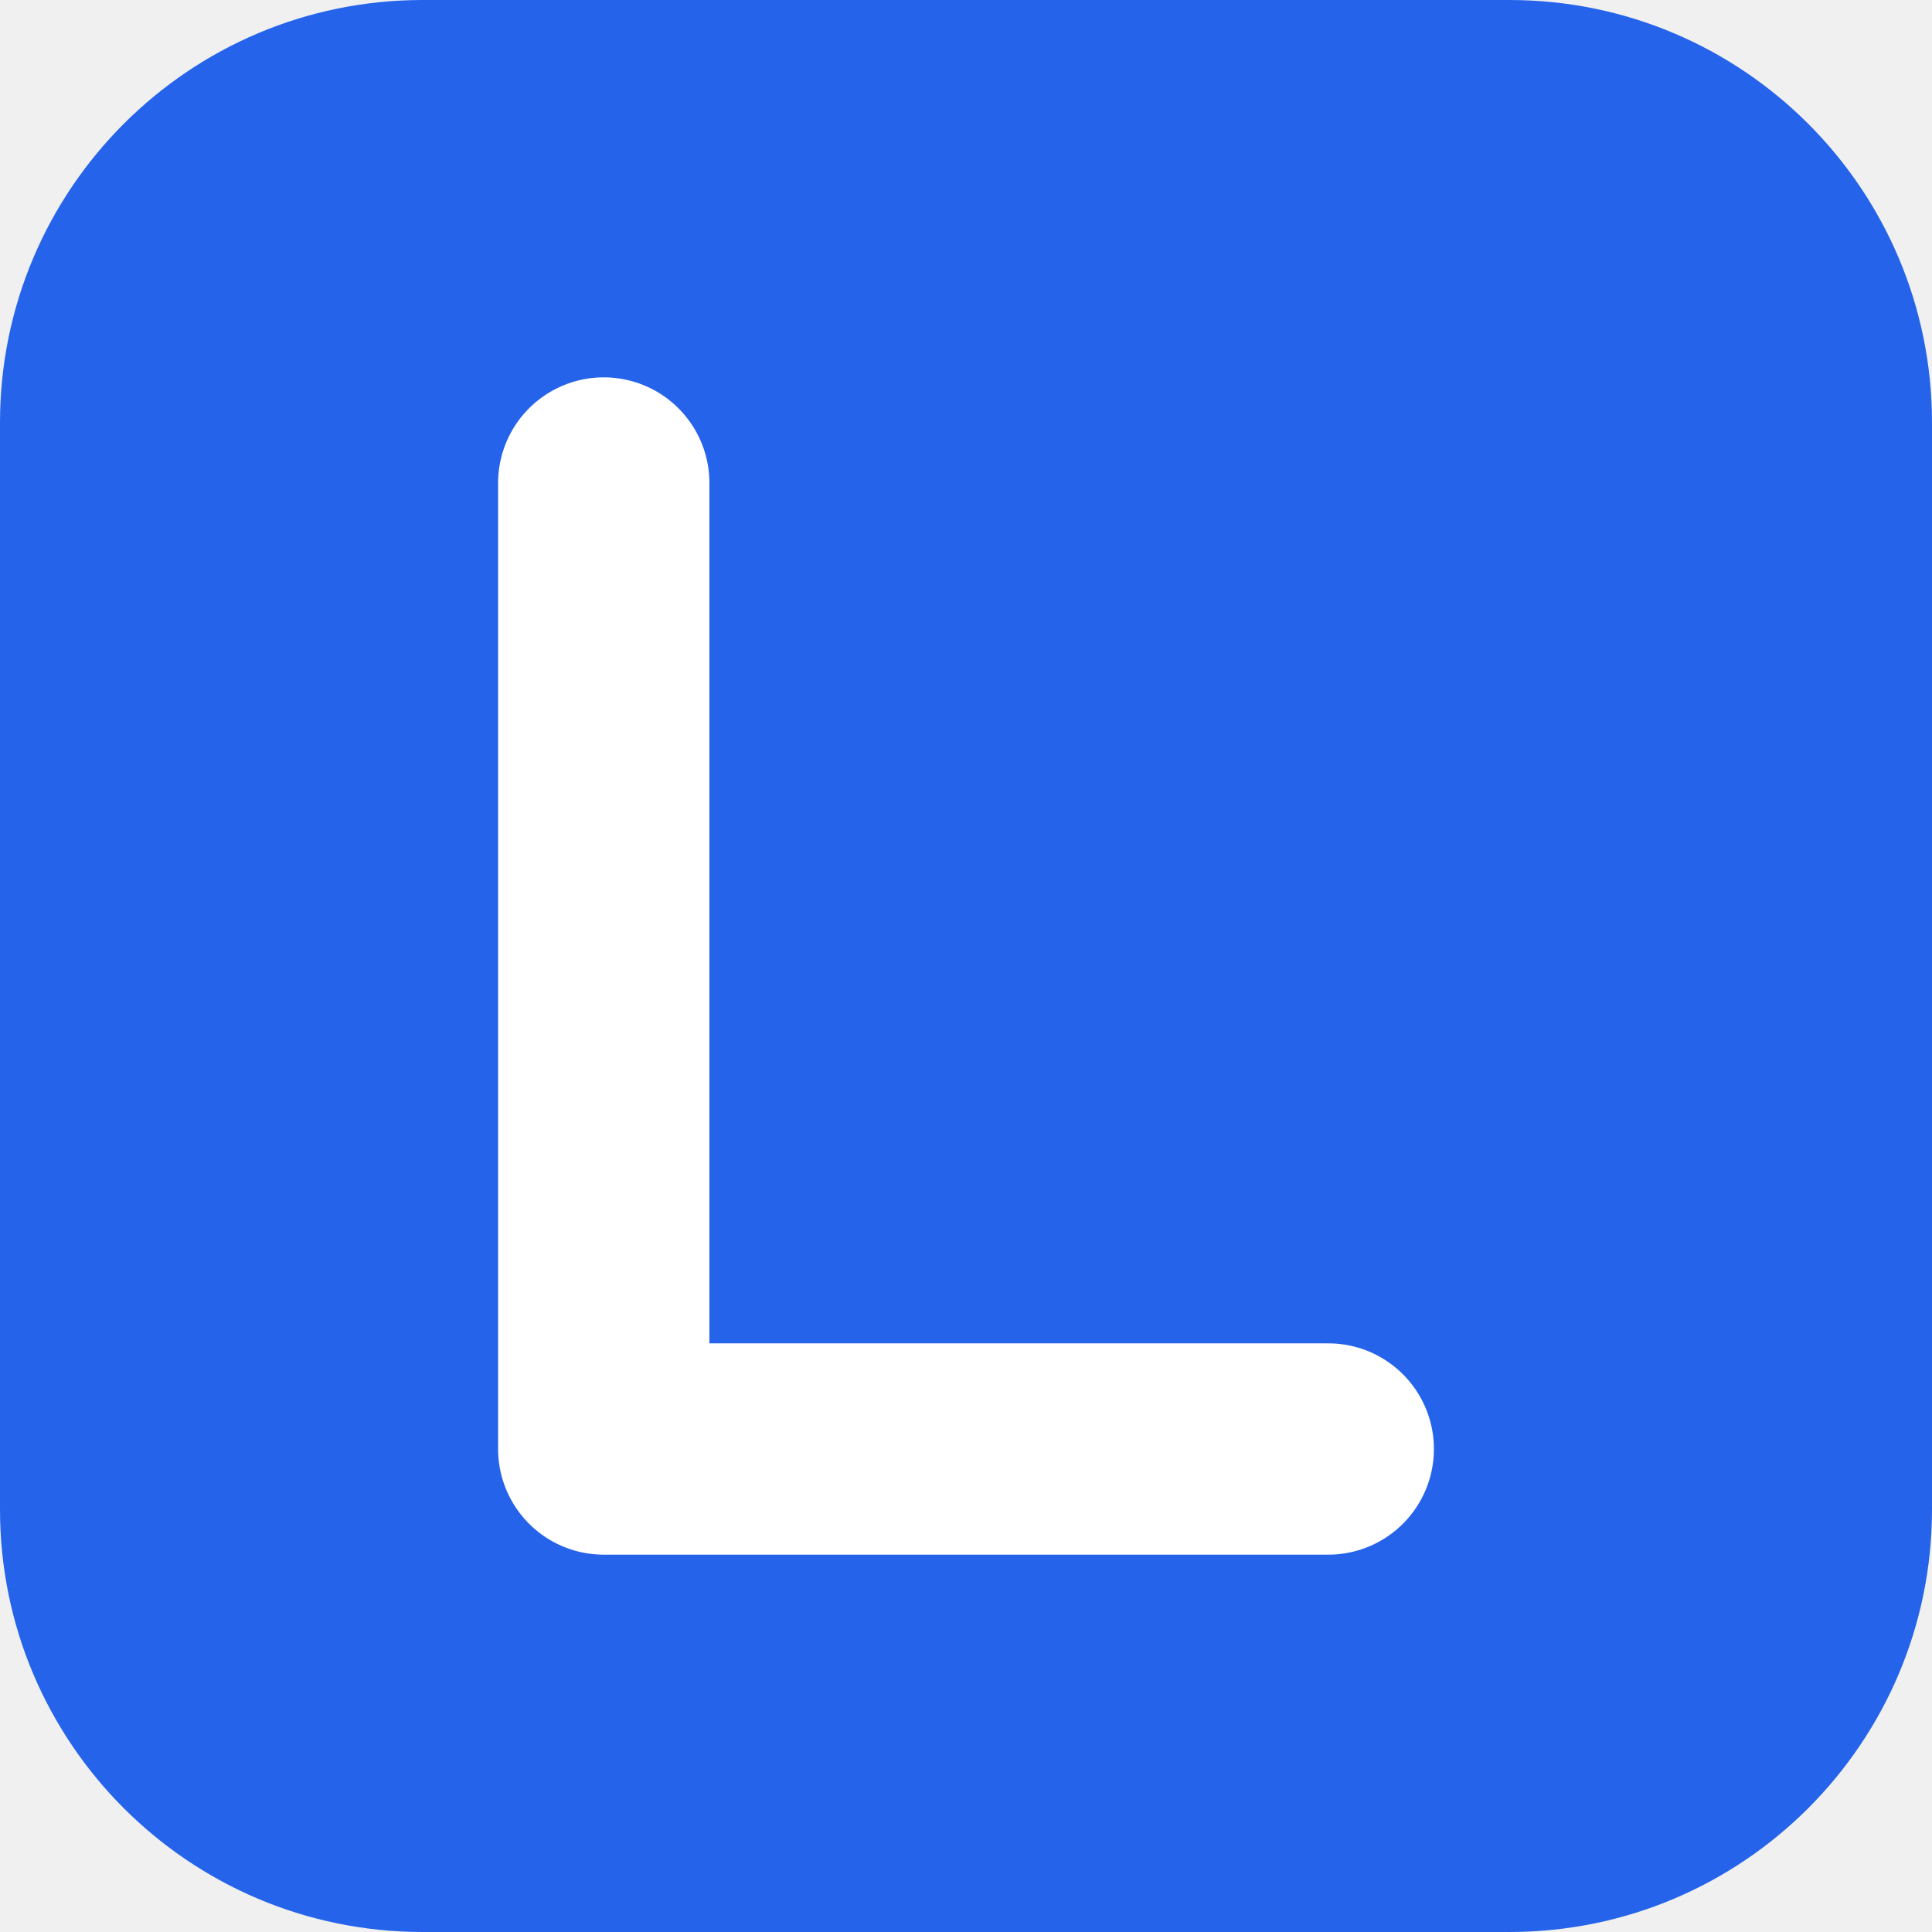
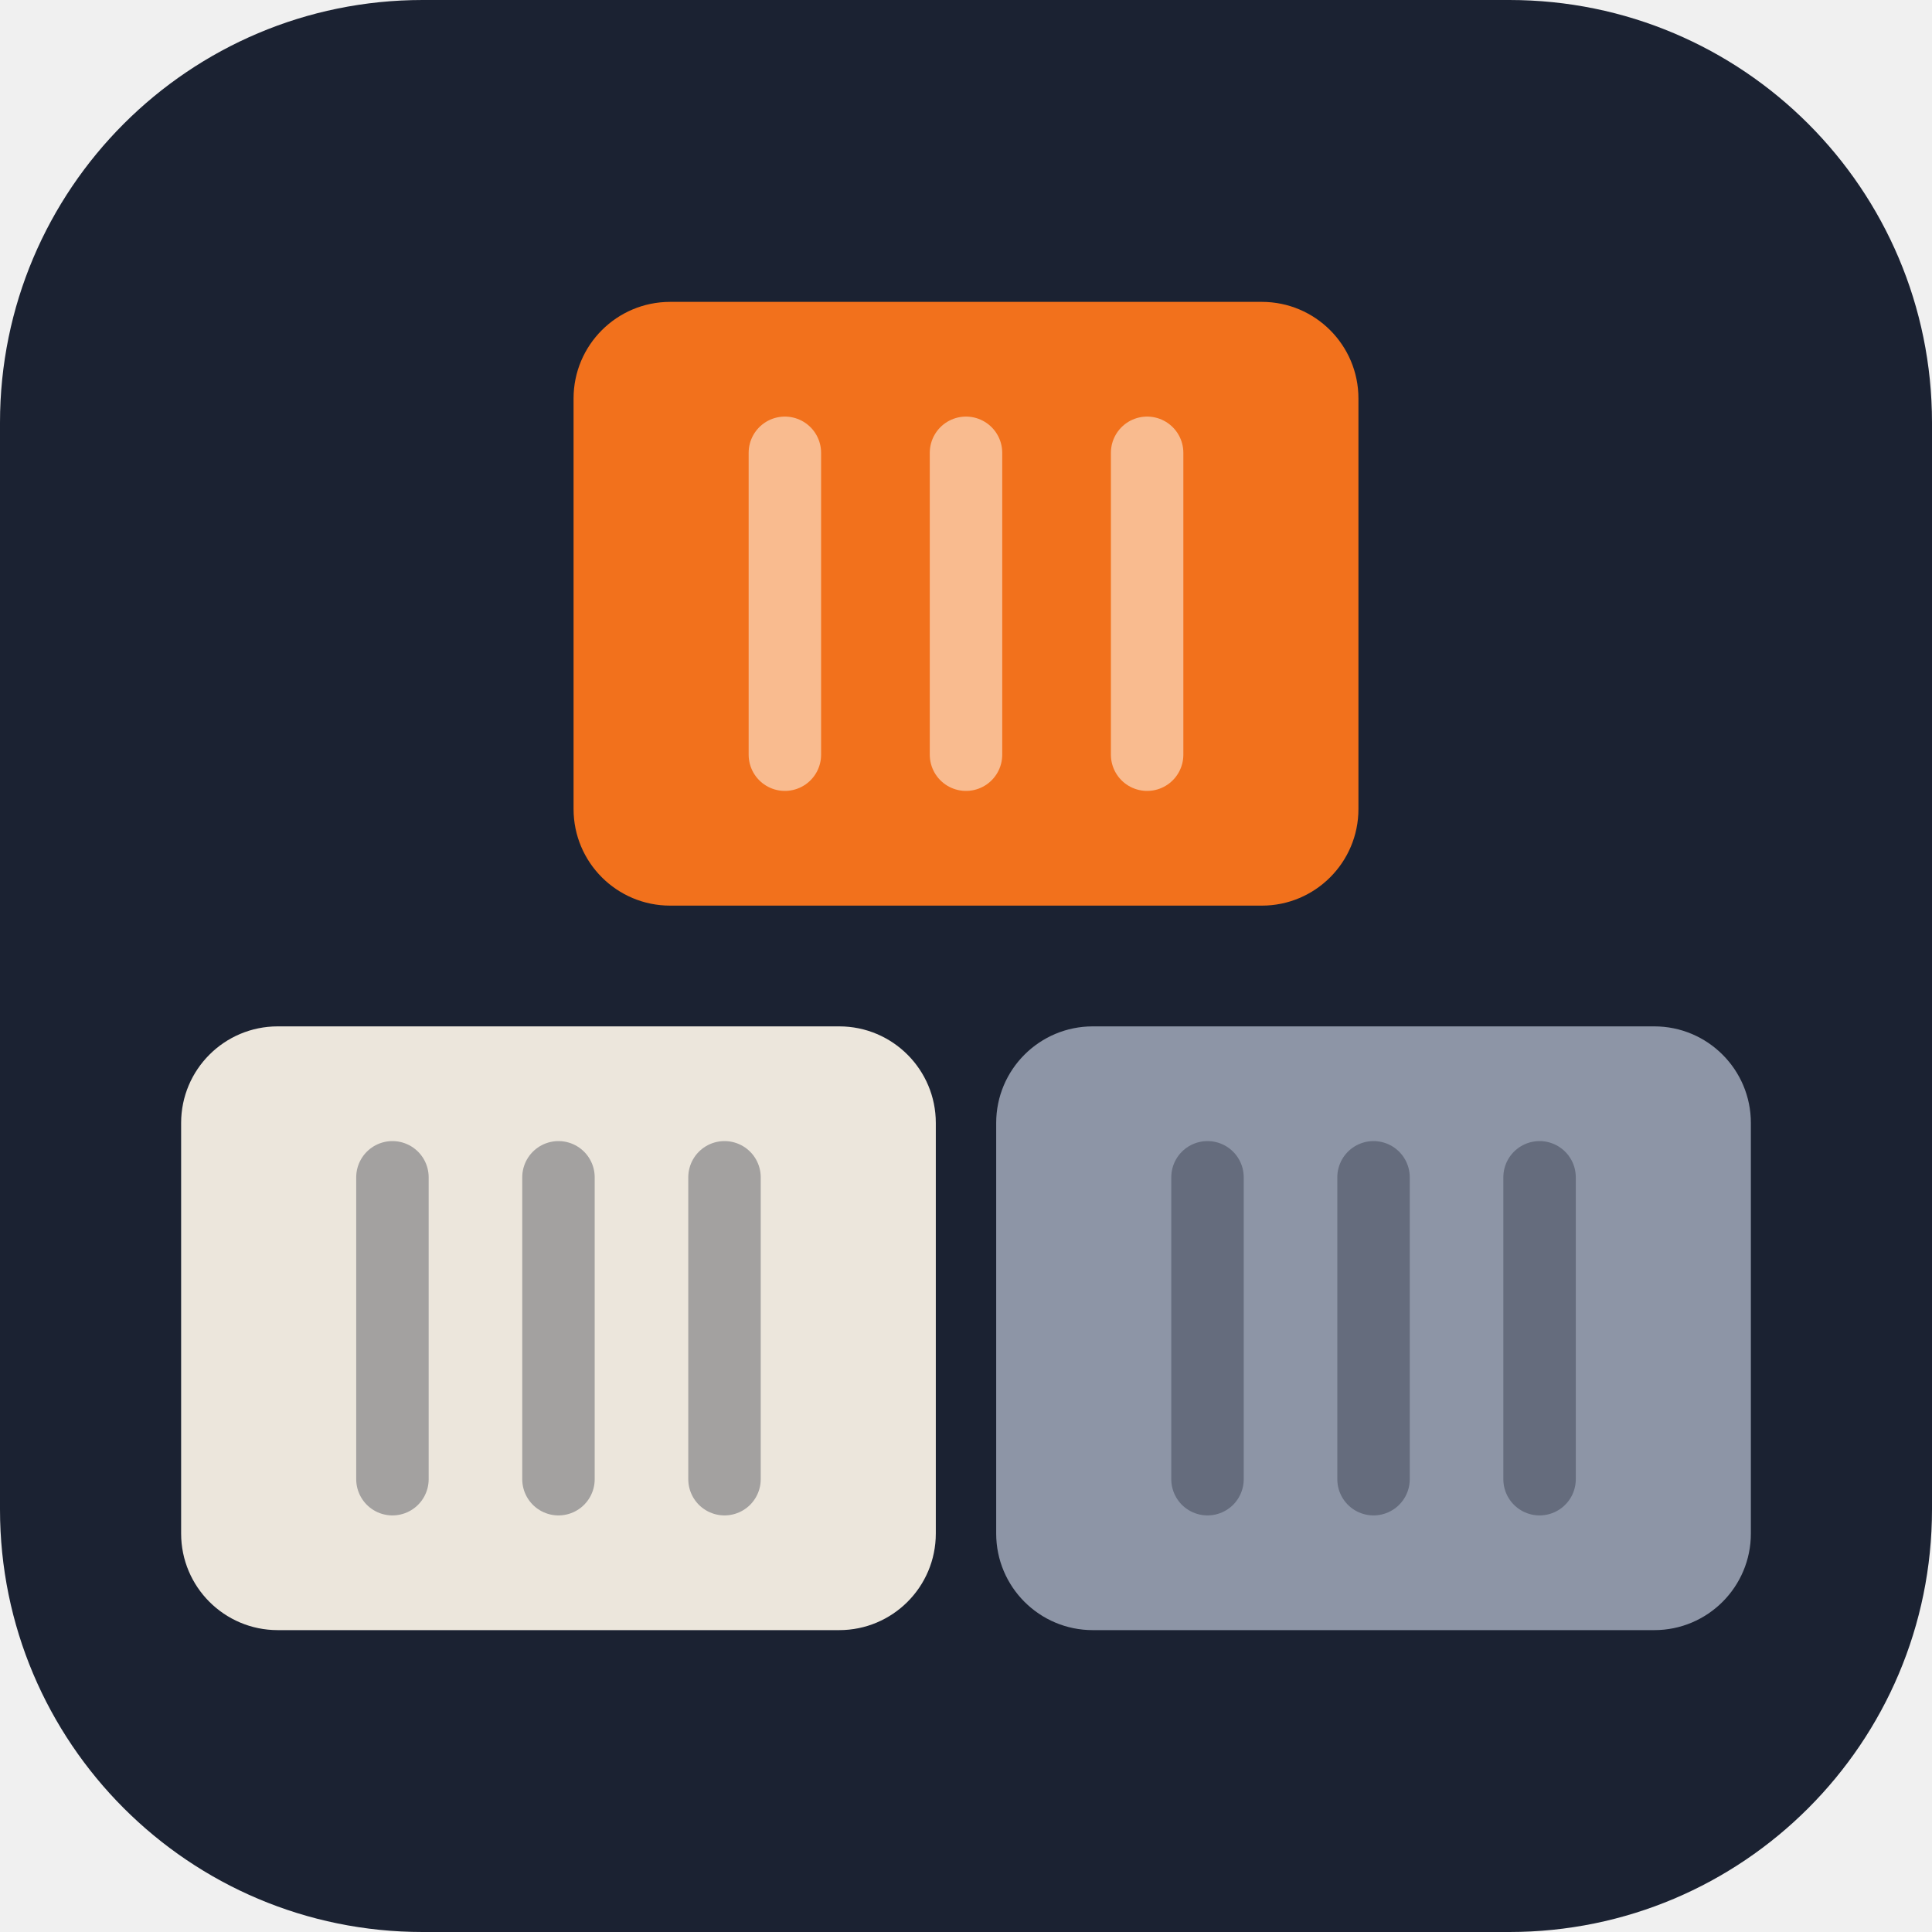
<svg xmlns="http://www.w3.org/2000/svg" viewBox="0 0 32 32">
-   <rect width="32" height="32" rx="7" fill="#2563eb" />
-   <path d="M10 8v16h12" fill="none" stroke="#fff" stroke-width="3.5" stroke-linecap="round" stroke-linejoin="round" />
+   <rect width="32" height="32" rx="7" fill="#1b2232" />
+   <rect x="9.5" y="5" width="13" height="10" rx="1.6" fill="#f2711c" />
+   <rect x="3" y="17" width="12.5" height="10" rx="1.6" fill="#ece6dc" />
+   <rect x="16.5" y="17" width="12.5" height="10" rx="1.6" fill="#8d95a6" />
+   <g stroke-width="1.2" stroke-linecap="round">
+     <path d="M13 7.5v5M16 7.5v5M19 7.5v5" stroke="#fff7ed" stroke-opacity="0.55" />
+     <path d="M6.5 19.5v5M9.25 19.5v5M12 19.5v5M20 19.5v5M22.75 19.5v5M25.5 19.5v5" stroke="#1b2232" stroke-opacity="0.35" />
+   </g>
</svg>
